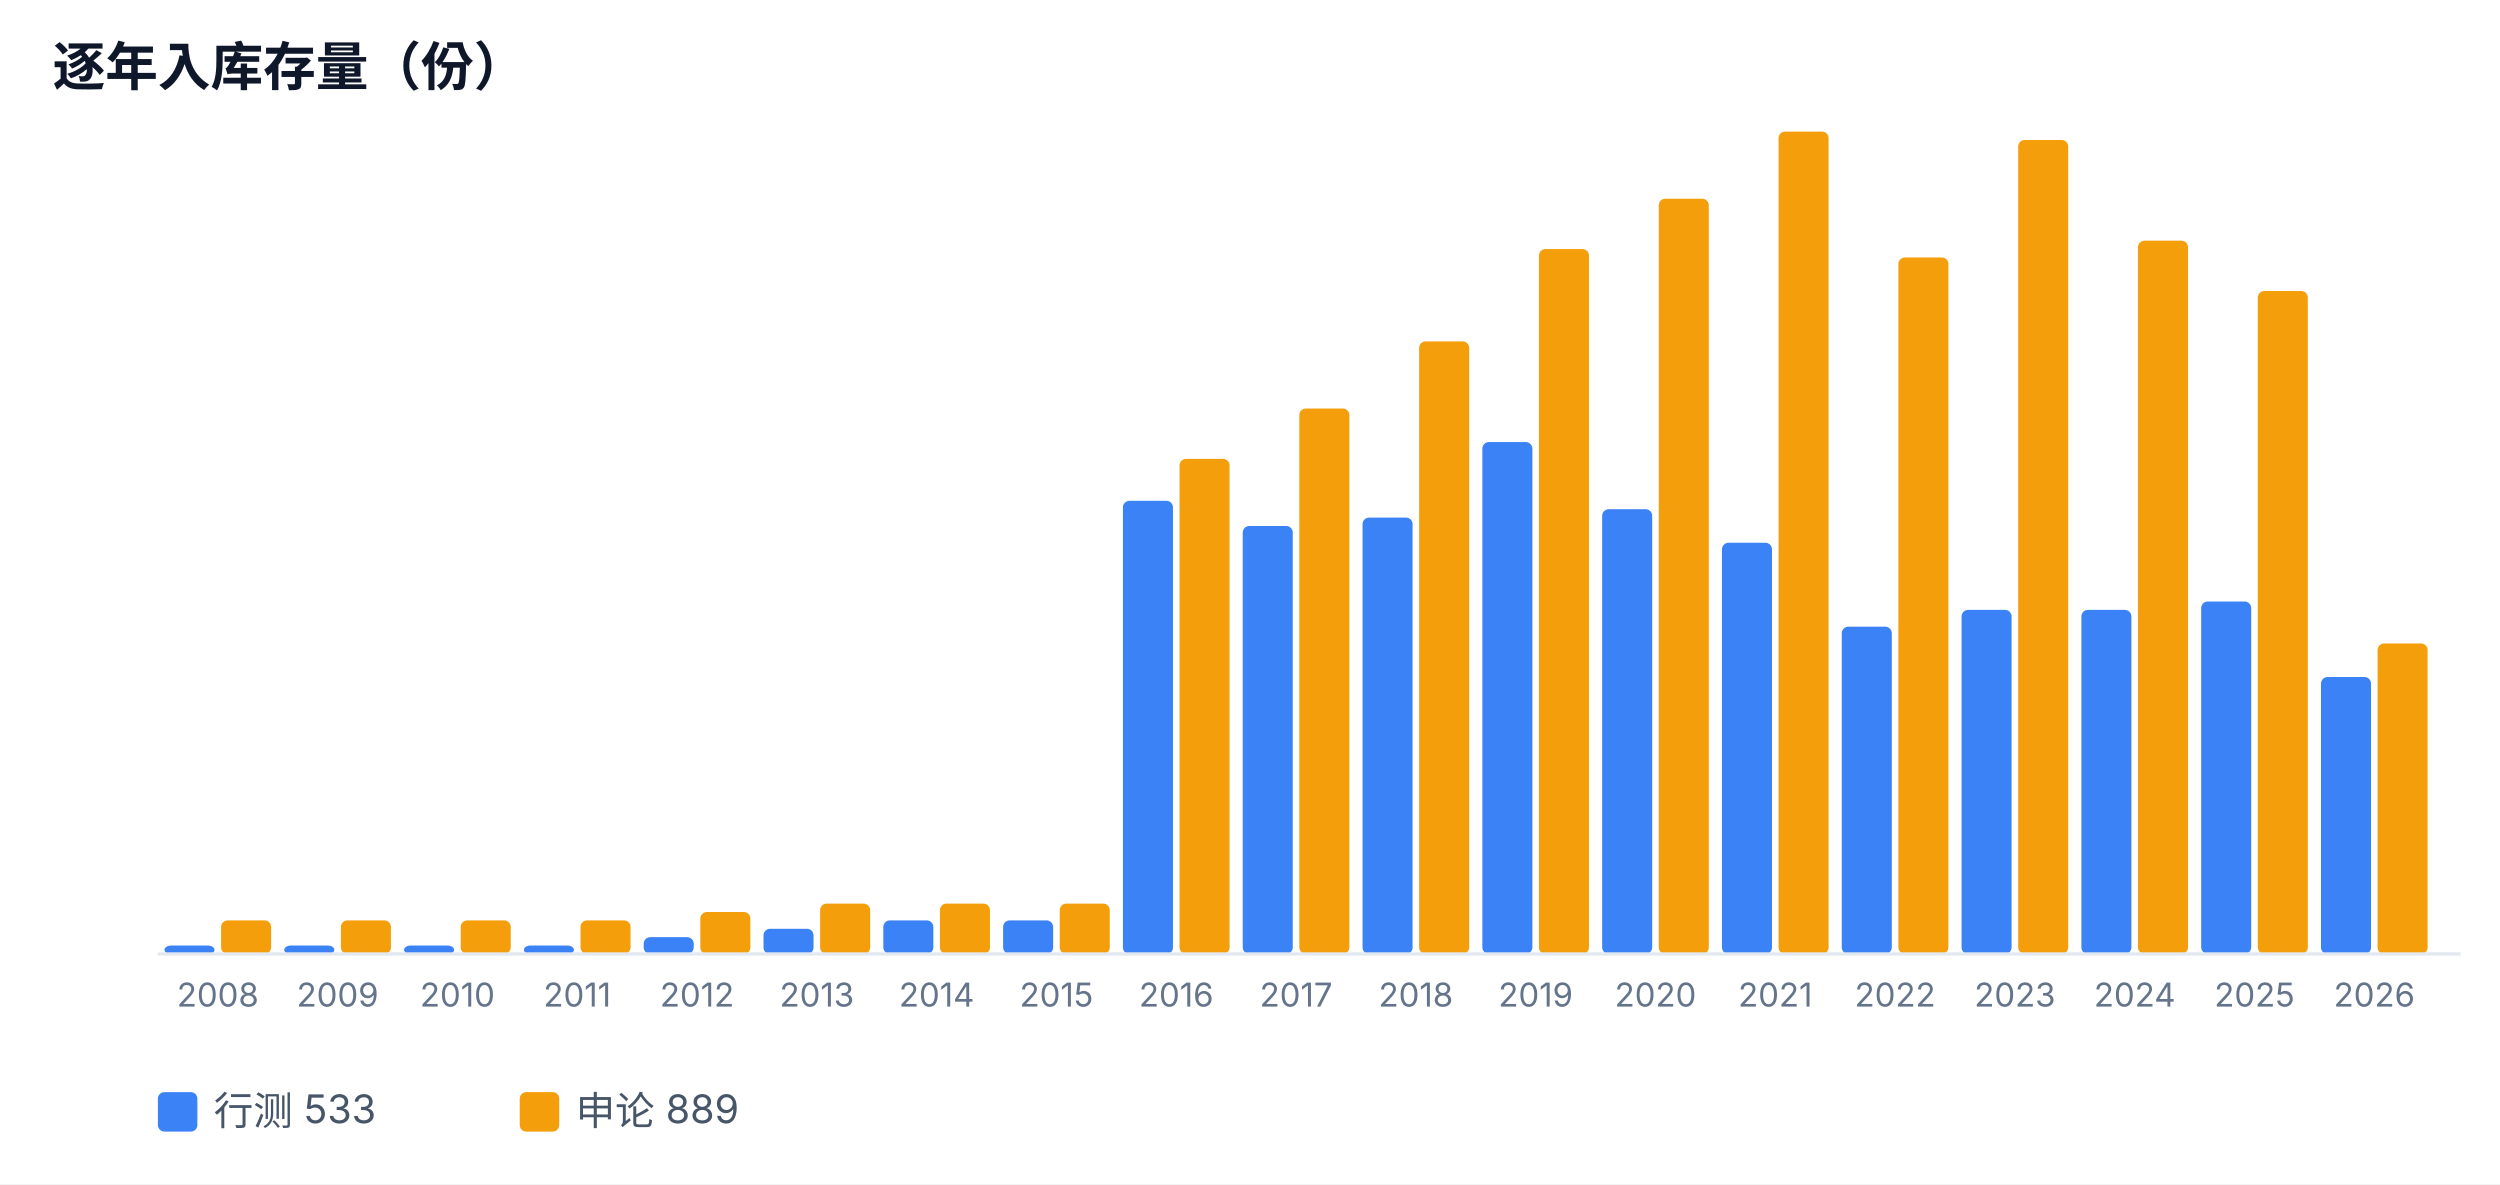
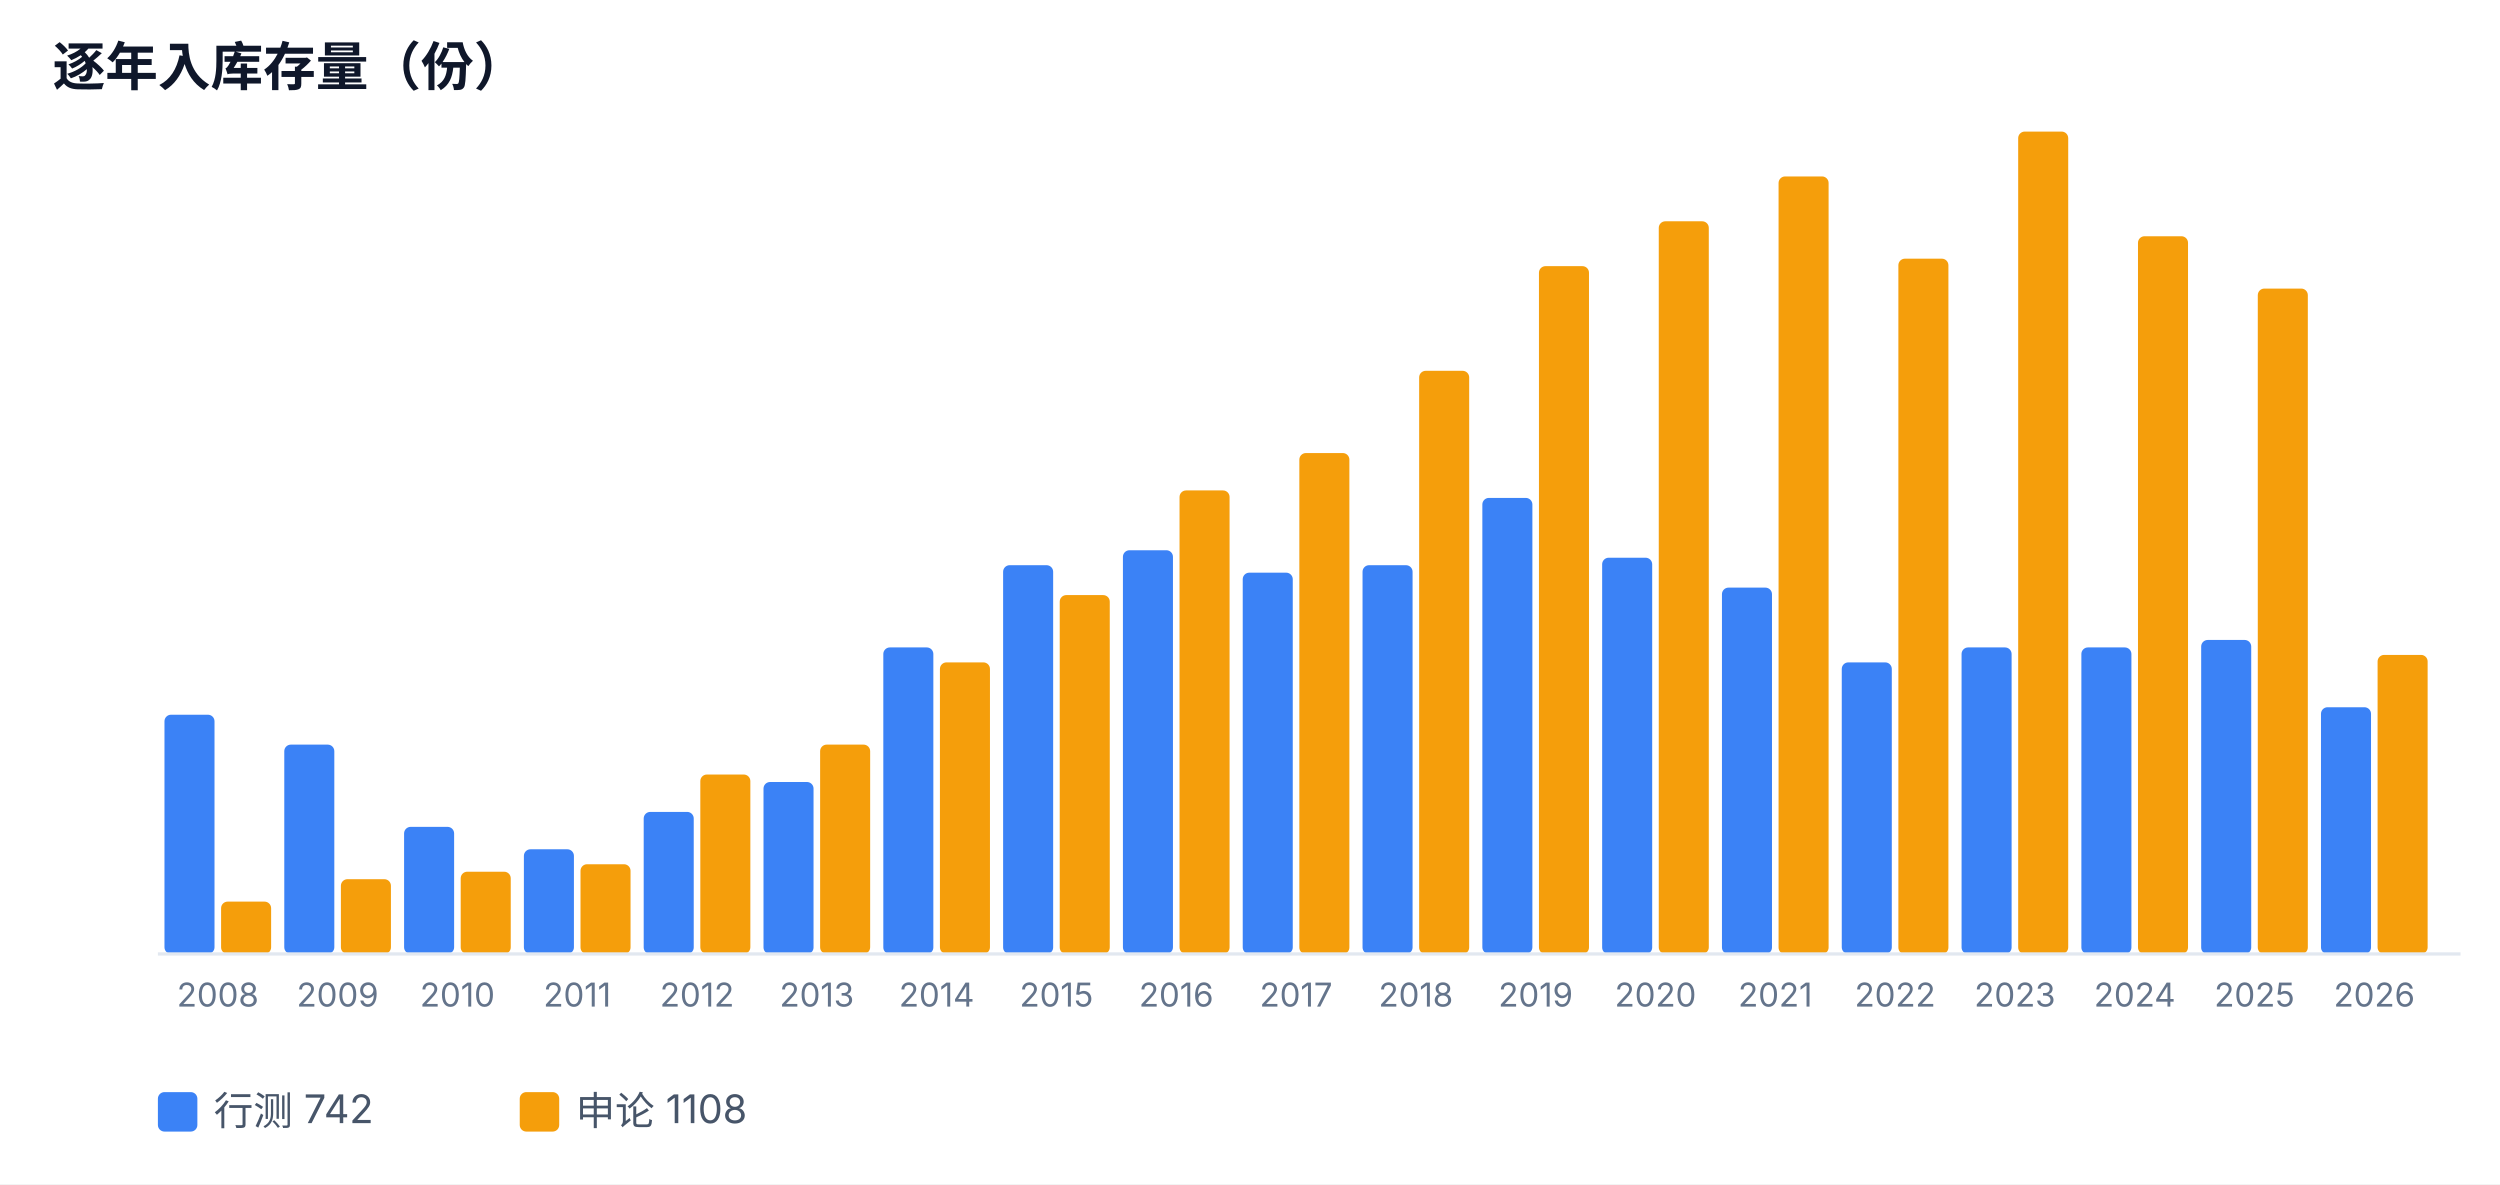
<svg xmlns="http://www.w3.org/2000/svg" width="760" height="360" viewBox="0 0 760 360" font-family="-apple-system,BlinkMacSystemFont,'Segoe UI','PingFang SC','Microsoft YaHei',sans-serif">
  <rect width="100%" height="100%" fill="#fff" />
  <text x="16" y="26" font-size="16" font-weight="700" fill="#0f172a">逐年入库存量（份）</text>
-   <rect x="50.0" y="287.449" width="15.211" height="2.6" rx="2" fill="#3b82f6" />
-   <rect x="67.211" y="279.796" width="15.211" height="10.2" rx="2" fill="#f59e0b" />
+   <rect x="50.0" y="217.273" width="15.211" height="72.7" rx="2" fill="#3b82f6" />
+   <rect x="67.211" y="274.091" width="15.211" height="15.9" rx="2" fill="#f59e0b" />
  <text x="66.211" y="306" font-size="10" fill="#64748b" text-anchor="middle">2008</text>
-   <rect x="86.421" y="287.449" width="15.211" height="2.6" rx="2" fill="#3b82f6" />
-   <rect x="103.632" y="279.796" width="15.211" height="10.2" rx="2" fill="#f59e0b" />
+   <rect x="86.421" y="226.364" width="15.211" height="63.6" rx="2" fill="#3b82f6" />
+   <rect x="103.632" y="267.273" width="15.211" height="22.7" rx="2" fill="#f59e0b" />
  <text x="102.632" y="306" font-size="10" fill="#64748b" text-anchor="middle">2009</text>
-   <rect x="122.842" y="287.449" width="15.211" height="2.6" rx="2" fill="#3b82f6" />
-   <rect x="140.053" y="279.796" width="15.211" height="10.2" rx="2" fill="#f59e0b" />
+   <rect x="122.842" y="251.364" width="15.211" height="38.6" rx="2" fill="#3b82f6" />
+   <rect x="140.053" y="265.0" width="15.211" height="25.0" rx="2" fill="#f59e0b" />
  <text x="139.053" y="306" font-size="10" fill="#64748b" text-anchor="middle">2010</text>
-   <rect x="159.263" y="287.449" width="15.211" height="2.6" rx="2" fill="#3b82f6" />
-   <rect x="176.474" y="279.796" width="15.211" height="10.2" rx="2" fill="#f59e0b" />
+   <rect x="159.263" y="258.182" width="15.211" height="31.8" rx="2" fill="#3b82f6" />
+   <rect x="176.474" y="262.727" width="15.211" height="27.3" rx="2" fill="#f59e0b" />
  <text x="175.474" y="306" font-size="10" fill="#64748b" text-anchor="middle">2011</text>
-   <rect x="195.684" y="284.898" width="15.211" height="5.1" rx="2" fill="#3b82f6" />
-   <rect x="212.895" y="277.245" width="15.211" height="12.8" rx="2" fill="#f59e0b" />
+   <rect x="195.684" y="246.818" width="15.211" height="43.2" rx="2" fill="#3b82f6" />
+   <rect x="212.895" y="235.455" width="15.211" height="54.5" rx="2" fill="#f59e0b" />
  <text x="211.895" y="306" font-size="10" fill="#64748b" text-anchor="middle">2012</text>
-   <rect x="232.105" y="282.347" width="15.211" height="7.7" rx="2" fill="#3b82f6" />
-   <rect x="249.316" y="274.694" width="15.211" height="15.3" rx="2" fill="#f59e0b" />
+   <rect x="232.105" y="237.727" width="15.211" height="52.3" rx="2" fill="#3b82f6" />
+   <rect x="249.316" y="226.364" width="15.211" height="63.6" rx="2" fill="#f59e0b" />
  <text x="248.316" y="306" font-size="10" fill="#64748b" text-anchor="middle">2013</text>
-   <rect x="268.526" y="279.796" width="15.211" height="10.2" rx="2" fill="#3b82f6" />
-   <rect x="285.737" y="274.694" width="15.211" height="15.3" rx="2" fill="#f59e0b" />
+   <rect x="268.526" y="196.818" width="15.211" height="93.2" rx="2" fill="#3b82f6" />
+   <rect x="285.737" y="201.364" width="15.211" height="88.6" rx="2" fill="#f59e0b" />
  <text x="284.737" y="306" font-size="10" fill="#64748b" text-anchor="middle">2014</text>
-   <rect x="304.947" y="279.796" width="15.211" height="10.2" rx="2" fill="#3b82f6" />
-   <rect x="322.158" y="274.694" width="15.211" height="15.3" rx="2" fill="#f59e0b" />
+   <rect x="304.947" y="171.818" width="15.211" height="118.2" rx="2" fill="#3b82f6" />
+   <rect x="322.158" y="180.909" width="15.211" height="109.1" rx="2" fill="#f59e0b" />
  <text x="321.158" y="306" font-size="10" fill="#64748b" text-anchor="middle">2015</text>
-   <rect x="341.368" y="152.245" width="15.211" height="137.8" rx="2" fill="#3b82f6" />
-   <rect x="358.579" y="139.49" width="15.211" height="150.5" rx="2" fill="#f59e0b" />
+   <rect x="341.368" y="167.273" width="15.211" height="122.7" rx="2" fill="#3b82f6" />
+   <rect x="358.579" y="149.091" width="15.211" height="140.9" rx="2" fill="#f59e0b" />
  <text x="357.579" y="306" font-size="10" fill="#64748b" text-anchor="middle">2016</text>
-   <rect x="377.789" y="159.898" width="15.211" height="130.1" rx="2" fill="#3b82f6" />
-   <rect x="395.0" y="124.184" width="15.211" height="165.8" rx="2" fill="#f59e0b" />
+   <rect x="377.789" y="174.091" width="15.211" height="115.9" rx="2" fill="#3b82f6" />
+   <rect x="395.0" y="137.727" width="15.211" height="152.3" rx="2" fill="#f59e0b" />
  <text x="394.0" y="306" font-size="10" fill="#64748b" text-anchor="middle">2017</text>
-   <rect x="414.211" y="157.347" width="15.211" height="132.7" rx="2" fill="#3b82f6" />
-   <rect x="431.421" y="103.776" width="15.211" height="186.2" rx="2" fill="#f59e0b" />
+   <rect x="414.211" y="171.818" width="15.211" height="118.2" rx="2" fill="#3b82f6" />
+   <rect x="431.421" y="112.727" width="15.211" height="177.3" rx="2" fill="#f59e0b" />
  <text x="430.421" y="306" font-size="10" fill="#64748b" text-anchor="middle">2018</text>
-   <rect x="450.632" y="134.388" width="15.211" height="155.6" rx="2" fill="#3b82f6" />
-   <rect x="467.842" y="75.714" width="15.211" height="214.3" rx="2" fill="#f59e0b" />
+   <rect x="450.632" y="151.364" width="15.211" height="138.6" rx="2" fill="#3b82f6" />
+   <rect x="467.842" y="80.909" width="15.211" height="209.1" rx="2" fill="#f59e0b" />
  <text x="466.842" y="306" font-size="10" fill="#64748b" text-anchor="middle">2019</text>
-   <rect x="487.053" y="154.796" width="15.211" height="135.2" rx="2" fill="#3b82f6" />
-   <rect x="504.263" y="60.408" width="15.211" height="229.6" rx="2" fill="#f59e0b" />
+   <rect x="487.053" y="169.545" width="15.211" height="120.5" rx="2" fill="#3b82f6" />
+   <rect x="504.263" y="67.273" width="15.211" height="222.7" rx="2" fill="#f59e0b" />
  <text x="503.263" y="306" font-size="10" fill="#64748b" text-anchor="middle">2020</text>
-   <rect x="523.474" y="165.0" width="15.211" height="125.0" rx="2" fill="#3b82f6" />
-   <rect x="540.684" y="40.0" width="15.211" height="250.0" rx="2" fill="#f59e0b" />
+   <rect x="523.474" y="178.636" width="15.211" height="111.4" rx="2" fill="#3b82f6" />
+   <rect x="540.684" y="53.636" width="15.211" height="236.4" rx="2" fill="#f59e0b" />
  <text x="539.684" y="306" font-size="10" fill="#64748b" text-anchor="middle">2021</text>
-   <rect x="559.895" y="190.51" width="15.211" height="99.5" rx="2" fill="#3b82f6" />
-   <rect x="577.105" y="78.265" width="15.211" height="211.7" rx="2" fill="#f59e0b" />
+   <rect x="559.895" y="201.364" width="15.211" height="88.6" rx="2" fill="#3b82f6" />
+   <rect x="577.105" y="78.636" width="15.211" height="211.4" rx="2" fill="#f59e0b" />
  <text x="576.105" y="306" font-size="10" fill="#64748b" text-anchor="middle">2022</text>
-   <rect x="596.316" y="185.408" width="15.211" height="104.6" rx="2" fill="#3b82f6" />
-   <rect x="613.526" y="42.551" width="15.211" height="247.4" rx="2" fill="#f59e0b" />
+   <rect x="596.316" y="196.818" width="15.211" height="93.2" rx="2" fill="#3b82f6" />
+   <rect x="613.526" y="40.0" width="15.211" height="250.0" rx="2" fill="#f59e0b" />
  <text x="612.526" y="306" font-size="10" fill="#64748b" text-anchor="middle">2023</text>
-   <rect x="632.737" y="185.408" width="15.211" height="104.6" rx="2" fill="#3b82f6" />
-   <rect x="649.947" y="73.163" width="15.211" height="216.8" rx="2" fill="#f59e0b" />
+   <rect x="632.737" y="196.818" width="15.211" height="93.2" rx="2" fill="#3b82f6" />
+   <rect x="649.947" y="71.818" width="15.211" height="218.2" rx="2" fill="#f59e0b" />
  <text x="648.947" y="306" font-size="10" fill="#64748b" text-anchor="middle">2024</text>
-   <rect x="669.158" y="182.857" width="15.211" height="107.1" rx="2" fill="#3b82f6" />
-   <rect x="686.368" y="88.469" width="15.211" height="201.5" rx="2" fill="#f59e0b" />
+   <rect x="669.158" y="194.545" width="15.211" height="95.5" rx="2" fill="#3b82f6" />
+   <rect x="686.368" y="87.727" width="15.211" height="202.3" rx="2" fill="#f59e0b" />
  <text x="685.368" y="306" font-size="10" fill="#64748b" text-anchor="middle">2025</text>
-   <rect x="705.579" y="205.816" width="15.211" height="84.2" rx="2" fill="#3b82f6" />
-   <rect x="722.789" y="195.612" width="15.211" height="94.4" rx="2" fill="#f59e0b" />
+   <rect x="705.579" y="215.0" width="15.211" height="75.0" rx="2" fill="#3b82f6" />
+   <rect x="722.789" y="199.091" width="15.211" height="90.9" rx="2" fill="#f59e0b" />
  <text x="721.789" y="306" font-size="10" fill="#64748b" text-anchor="middle">2026</text>
  <line x1="48" y1="290" x2="748" y2="290" stroke="#e2e8f0" />
  <rect x="48" y="332" width="12" height="12" rx="2" fill="#3b82f6" />
-   <text x="65" y="342" font-size="12" fill="#475569">行测 533</text>
+   <text x="65" y="342" font-size="12" fill="#475569">行测 742</text>
  <rect x="158" y="332" width="12" height="12" rx="2" fill="#f59e0b" />
-   <text x="175" y="342" font-size="12" fill="#475569">申论 889</text>
+   <text x="175" y="342" font-size="12" fill="#475569">申论 1108</text>
</svg>
